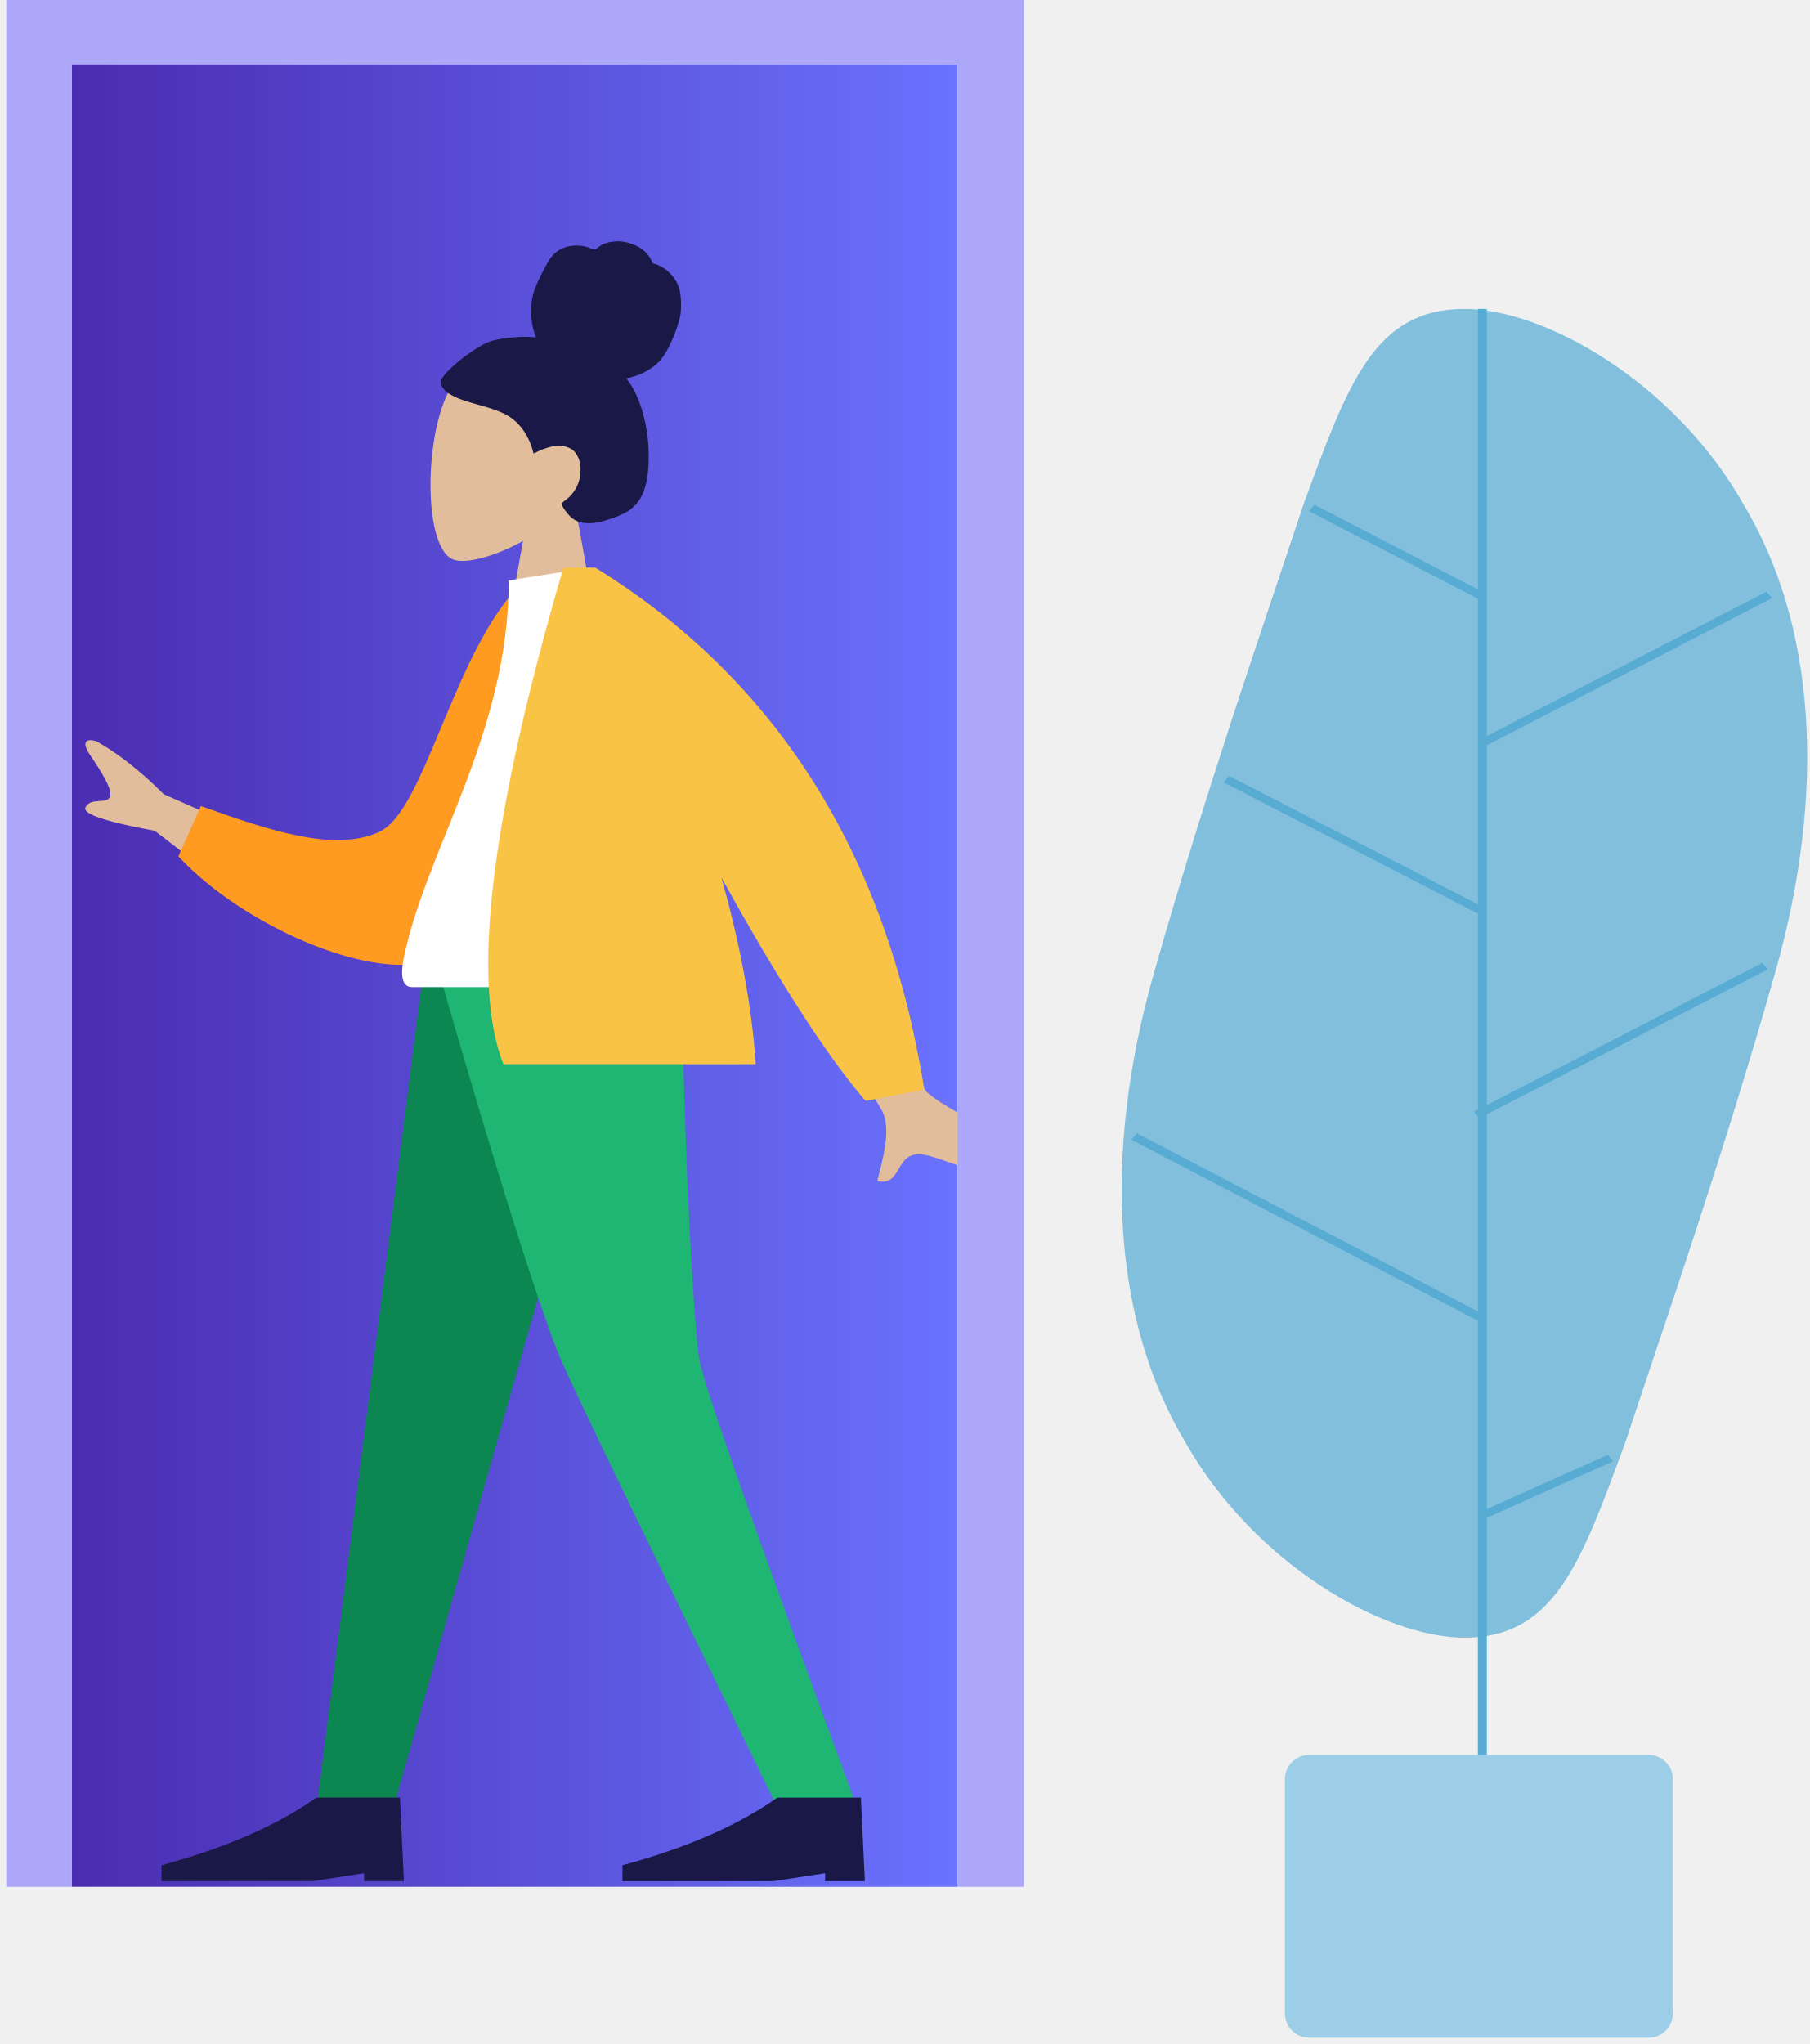
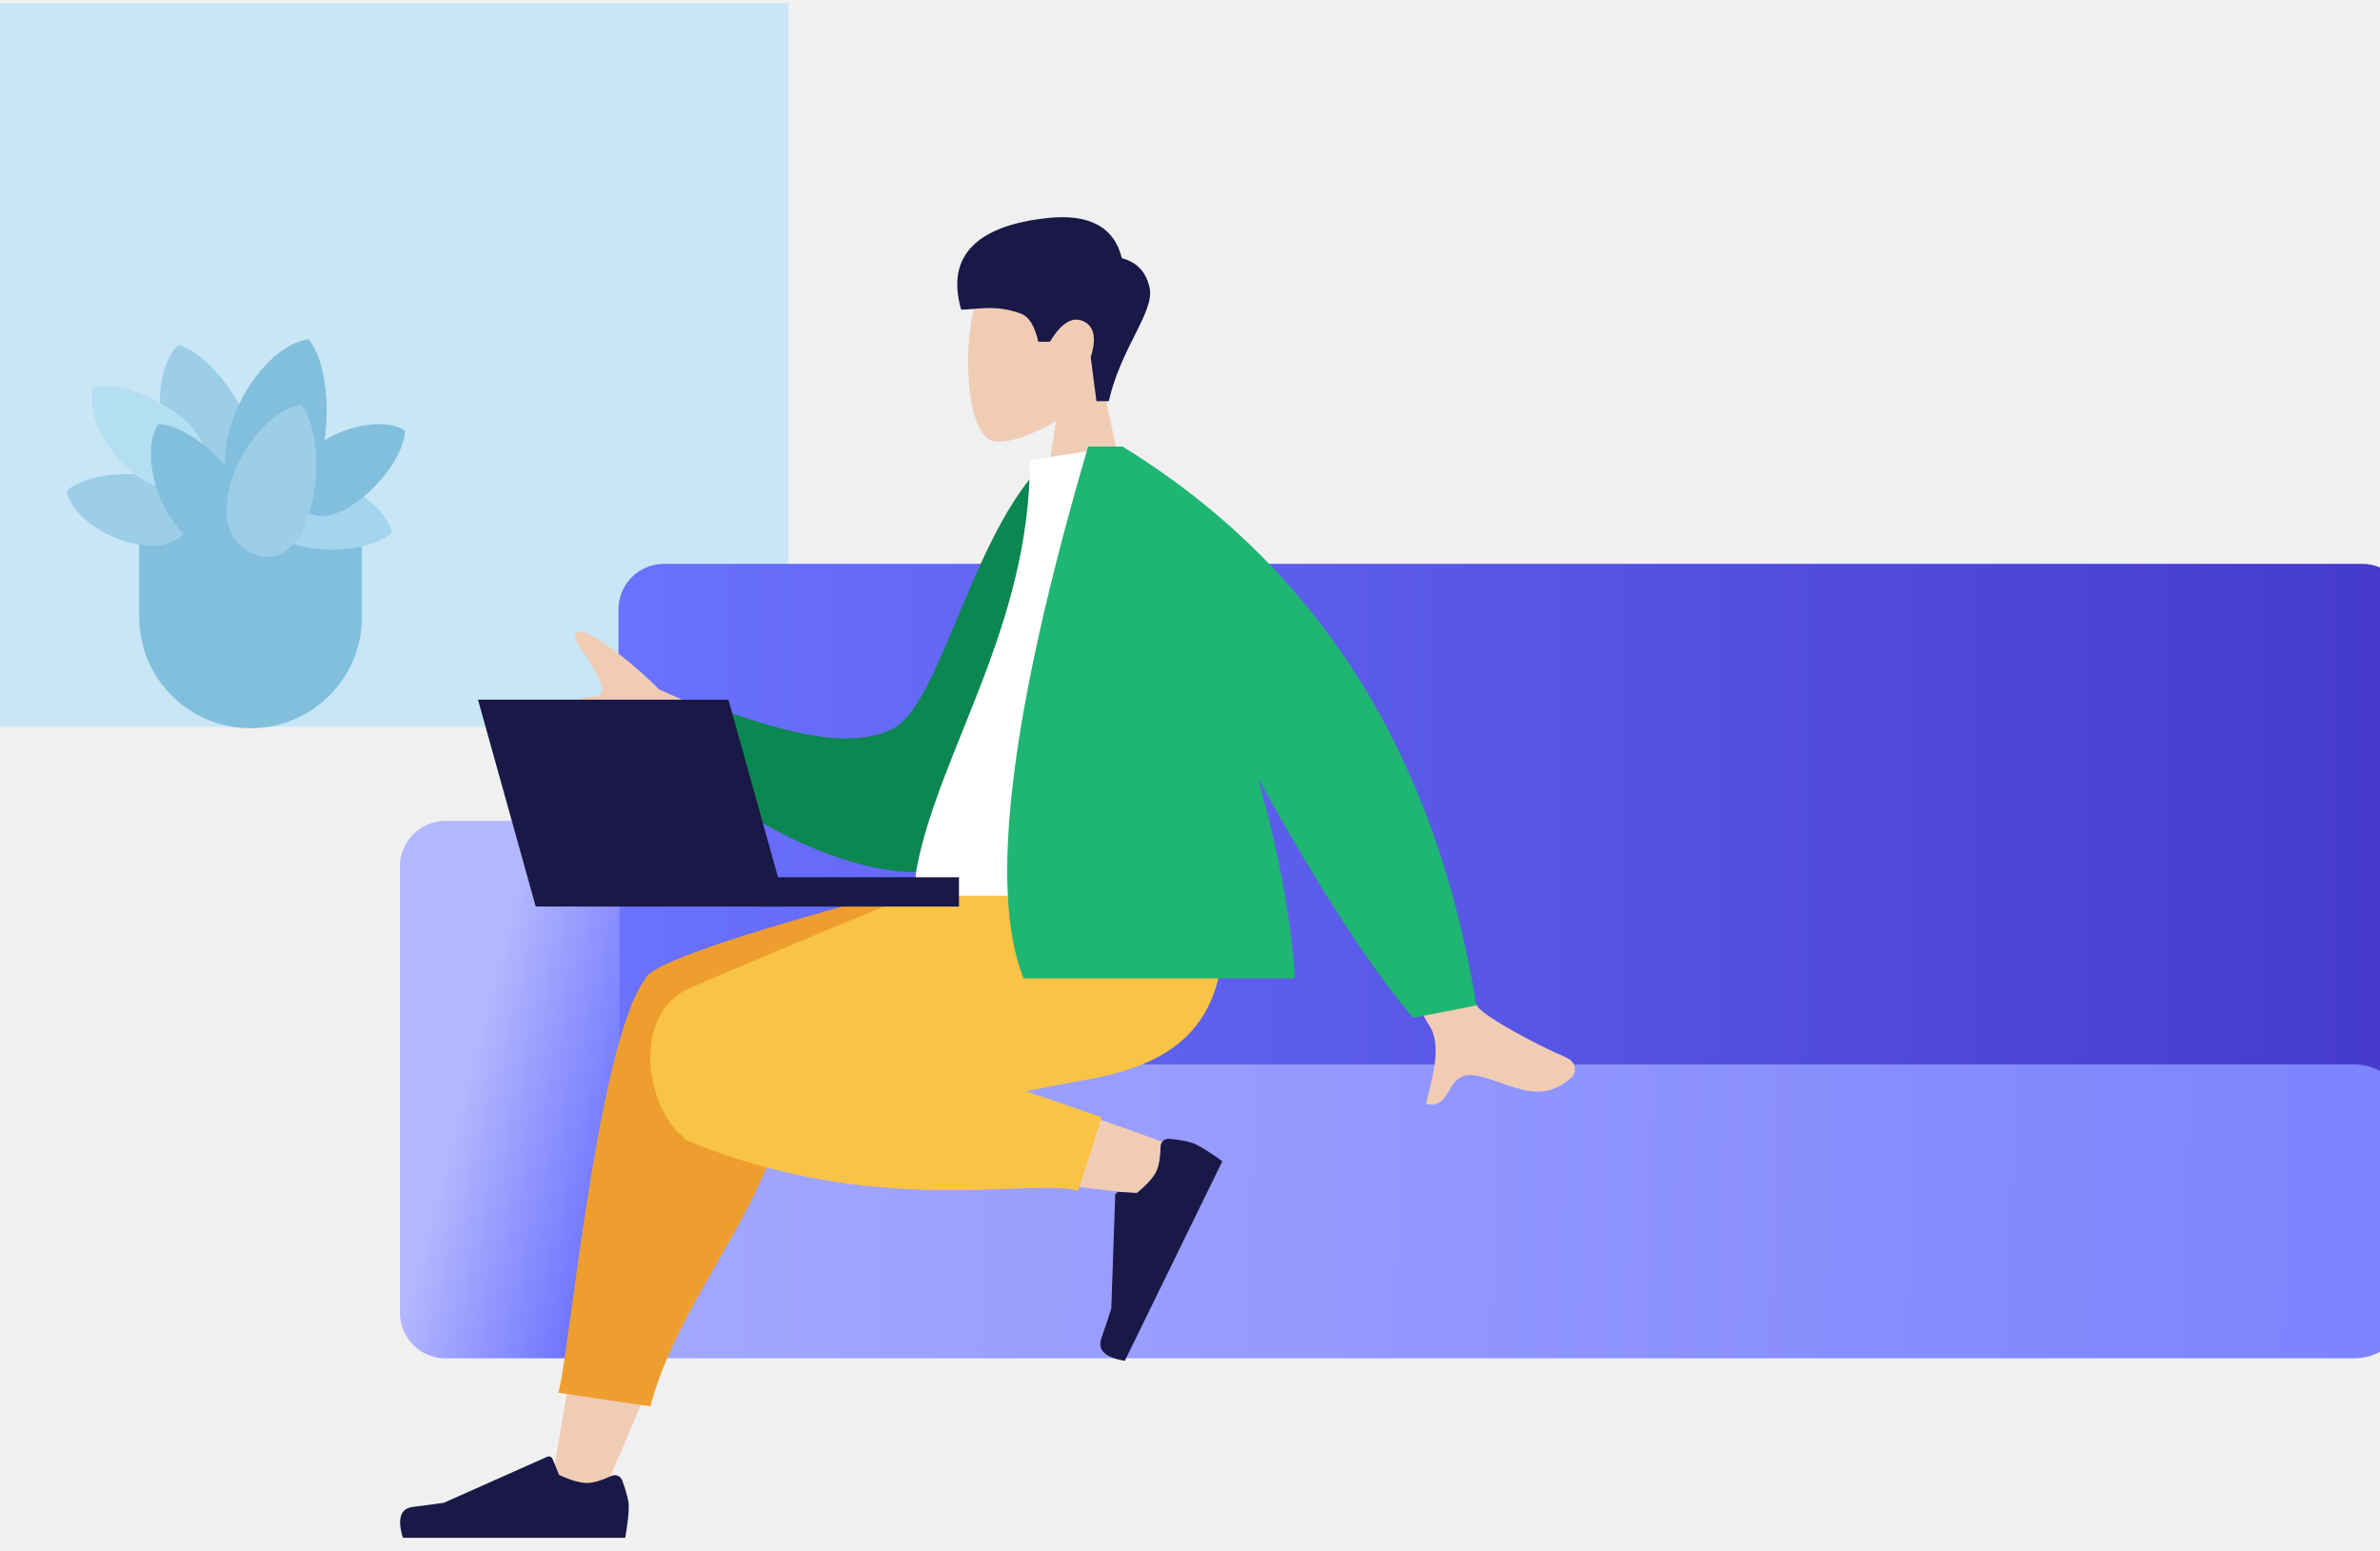
- <svg xmlns="http://www.w3.org/2000/svg" width="255" height="288" fill="none">
-   <path d="M10.105 9.04h124.848v256.807H10.105V9.04z" fill="url(#paint0_linear)" />
-   <path d="M80.937 70.62c2.893-3.144 4.913-7.05 4.754-11.513-.459-12.858-18.528-10.664-22.25-4.313-3.721 6.351-3.879 22.787.599 24.102 1.785.524 5.663-.472 9.651-2.675L70.638 93.37l14.478.506-4.179-23.255z" fill="#E1BD9B" />
-   <path d="M69.43 47.992c1.998-.53 4.877-.632 6.08-.452-.63-1.659-.84-3.49-.556-5.255.277-1.715 1.103-3.155 1.874-4.668.355-.697.754-1.389 1.331-1.911a4.326 4.326 0 012.083-1.019 5.51 5.51 0 012.355.08c.34.084.642.25.974.349.341.1.515-.108.772-.314.62-.496 1.51-.72 2.275-.786.857-.072 1.739.087 2.543.394.784.299 1.53.766 2.08 1.428.245.295.466.628.604.992.056.15.064.237.21.297.135.054.295.061.435.114 1.35.507 2.482 1.597 3.071 2.965.344.799.472 2.188.37 3.736-.102 1.548-1.653 5.543-3.022 6.972-1.223 1.275-2.982 2.084-4.665 2.405 1.064 1.297 1.747 2.894 2.237 4.51.532 1.757.835 3.574.907 5.416.067 1.75.015 3.598-.457 5.292-.441 1.584-1.311 2.866-2.717 3.65-.644.359-1.332.621-2.024.859-.681.234-1.365.461-2.074.581-1.343.227-2.878.126-3.868-.963-.357-.393-.747-.885-1.001-1.358-.092-.17-.146-.282-.023-.44.148-.191.382-.333.57-.48a5.153 5.153 0 001.956-3.353c.213-1.397-.104-3.22-1.456-3.881-1.67-.815-3.566-.013-5.102.743-.562-2.267-1.806-4.334-3.832-5.436-2.242-1.219-4.854-1.444-7.164-2.503-.602-.276-1.214-.587-1.646-1.122-.18-.223-.39-.512-.456-.802-.085-.38.17-.687.37-.974 1.056-1.523 4.967-4.536 6.966-5.066z" fill="#191847" />
-   <path d="M90.513 131.408l-20.3 71.1L55.4 254.913H44.597l15.74-123.505h30.176z" fill="#0C8751" />
-   <path d="M95.943 131.408c.47 36.646 2.07 56.634 2.564 59.963.493 3.329 7.947 24.51 22.364 63.542H109.68c-18.354-37.445-28.6-58.625-30.737-63.542-2.137-4.917-8.733-24.905-18.667-59.963h35.667z" fill="#1FB573" />
-   <path d="M121.871 265.059l-.56-11.782h-11.759c-5.576 3.928-12.855 7.107-21.838 9.538v2.244h21.278l7.28-1.122v1.122h5.599zM56.916 265.059l-.56-11.782h-11.76c-5.575 3.928-12.855 7.107-21.838 9.538v2.244h21.279l7.28-1.122v1.122h5.599z" fill="#191847" />
-   <path d="M41.818 120.161l-18.735-8.249c-3.282-3.279-6.452-5.772-9.508-7.477-.914-.292-2.475-.38-.81 2.06 1.666 2.439 3.31 5.081 2.644 5.936-.666.855-2.594-.089-3.356 1.301-.508.927 2.742 2.036 9.75 3.327l14.032 10.786 5.983-7.684zm75.744 2.272l-10.596 2.108c10.656 19.91 16.37 30.462 17.143 31.656 1.74 2.688.117 7.614-.483 10.208 3.762.878 2.278-4.798 7.038-3.613 4.345 1.082 8.029 3.858 12.08.114.498-.461.863-1.899-.835-2.637-4.231-1.839-10.482-5.282-11.496-6.618-1.382-1.823-5.666-12.229-12.851-31.218z" fill="#E1BD9B" />
-   <path d="M78.159 82.75l-4.472-.768c-9.74 9.465-13.715 32.202-20.206 35.212-6.137 2.846-14.836.092-25.177-3.626l-3.167 7.087c9.396 10.183 29.412 18.785 37.525 13.874 12.972-7.851 15.967-35.895 15.497-51.778z" fill="#FF9B21" />
-   <path d="M97.725 139.087H58.078c-1.811 0-1.47-2.617-1.208-3.938 3.022-15.241 14.821-31.671 14.821-53.367l11.436-1.794c9.46 15.22 12.73 33.959 14.598 59.099z" fill="#fff" />
-   <path d="M101.655 123.637c8.055 14.579 14.825 25.075 20.311 31.488l8.282-1.627c-5.335-33.2-20.784-57.703-46.347-73.51H79.39c-10.231 34.997-13.052 58.315-8.462 69.955h35.566c-.562-8.517-2.367-17.524-4.838-26.306z" fill="#F9C346" />
-   <path fill-rule="evenodd" clip-rule="evenodd" d="M250.121 137.134c-7.351 25.849-15.506 49.249-21.125 66.19-6.237 16.939-9.937 27.416-22.637 27.416-11.471 0-29.651-10.477-39.254-27.416-10.218-16.941-11.86-40.341-4.509-66.19 7.352-25.848 15.508-49.25 21.127-66.189 6.236-16.94 9.935-27.416 22.636-27.416 11.469 0 29.651 10.477 39.253 27.416 10.22 16.94 11.861 40.341 4.509 66.189z" fill="#81BFDD" />
-   <path fill-rule="evenodd" clip-rule="evenodd" d="M209.514 261.552h-1.262V43.529h1.262v218.023z" fill="#58ABD3" />
-   <path fill-rule="evenodd" clip-rule="evenodd" d="M208.622 84.548l-24.155-12.522.795-.892 24.155 12.522-.795.892zM208.732 128.969l-36.303-18.736.782-.898 36.303 18.735-.782.899zM208.138 186.027l-48.718-25.446.793-.896 48.719 25.446-.794.896zM209.043 105.252l-.791-.89 40.662-20.98.792.89-40.663 20.98zM208.461 157.547l-.791-.892 40.663-20.979.791.891-40.663 20.98zM209.161 214.021l-.715-.921 18.119-8.119.715.921-18.119 8.119z" fill="#58ABD3" />
-   <path fill-rule="evenodd" clip-rule="evenodd" d="M232.309 287.116a3.416 3.416 0 003.418-3.415v-33.022a3.416 3.416 0 00-3.418-3.415h-47.824a3.416 3.416 0 00-3.416 3.415v33.022a3.416 3.416 0 003.416 3.415h47.824z" fill="#9CCEE7" />
-   <path fill-rule="evenodd" clip-rule="evenodd" d="M.882 0v265.847h9.223V9.04h124.848v256.807h9.32V0H.883z" fill="#ADA7F9" />
+ <svg xmlns="http://www.w3.org/2000/svg" width="442" height="288" viewBox="0 0 442 288" fill="none">
+   <path d="M146.437 0.604V134.98H0V0.604H146.437Z" fill="#C8E6F5" />
+   <path fill-rule="evenodd" clip-rule="evenodd" d="M25.849 99.097H67.209V114.581C67.209 125.983 57.95 135.226 46.529 135.226C35.108 135.226 25.849 125.983 25.849 114.581V99.097Z" fill="#81BFDD" />
+   <path fill-rule="evenodd" clip-rule="evenodd" d="M35.529 96.603C38.527 86.856 17.924 85.963 12.327 91.189C14.035 99.26 32.53 106.35 35.529 96.603Z" fill="#9CCEE7" />
+   <path fill-rule="evenodd" clip-rule="evenodd" d="M42.45 91.514C54.369 88.335 42.055 66.474 33.103 64.057C25.924 71.02 30.532 94.694 42.45 91.514Z" fill="#9CCEE7" />
+   <path fill-rule="evenodd" clip-rule="evenodd" d="M49.596 93.5C46.598 103.247 67.201 104.14 72.798 98.915C71.09 90.843 52.595 83.753 49.596 93.5Z" fill="#A3D6EE" />
+   <path fill-rule="evenodd" clip-rule="evenodd" d="M36.314 88.637C43.95 81 25.131 69.866 17.308 71.967C14.903 80.386 28.679 96.274 36.314 88.637Z" fill="#B4DEF2" />
+   <path fill-rule="evenodd" clip-rule="evenodd" d="M55.211 92.963C60.102 101.902 75.053 87.624 75.203 79.945C68.241 75.573 50.32 84.023 55.211 92.963Z" fill="#81BFDD" />
+   <path fill-rule="evenodd" clip-rule="evenodd" d="M43.202 100.962C53.01 95.766 37.757 79.051 29.412 78.734C24.532 86.297 33.394 106.158 43.202 100.962Z" fill="#81BFDD" />
+   <path fill-rule="evenodd" clip-rule="evenodd" d="M47.634 94.762C60.735 99.878 63.958 71.28 57.32 62.982C46.065 64.581 34.533 89.645 47.634 94.762Z" fill="#81BFDD" />
+   <path fill-rule="evenodd" clip-rule="evenodd" d="M47.028 102.82C58.45 107.492 61.702 82.583 55.999 75.237C46.098 76.454 35.606 98.149 47.028 102.82Z" fill="#9CCEE7" />
+   <path d="M438.661 228.78H123.326C118.648 228.78 114.856 224.989 114.856 220.313V113.166C114.856 108.489 118.649 104.698 123.326 104.698H438.661C443.339 104.698 447.131 108.49 447.131 113.166V220.313C447.131 224.99 443.339 228.78 438.661 228.78Z" fill="url(#paint0_linear)" />
+   <path d="M82.739 252.229H106.603C111.281 252.229 115.073 248.438 115.073 243.762V160.9C115.073 156.223 111.28 152.433 106.603 152.433H82.739C78.061 152.433 74.269 156.224 74.269 160.9V243.762C74.269 248.438 78.061 252.229 82.739 252.229Z" fill="url(#paint1_linear)" />
+   <path d="M437.264 197.656H124.638C119.235 197.656 114.855 202.035 114.855 207.437V242.449C114.855 247.85 119.235 252.229 124.638 252.229H437.264C442.667 252.229 447.047 247.85 447.047 242.449V207.437C447.047 202.035 442.666 197.656 437.264 197.656Z" fill="url(#paint2_linear)" />
+   <path d="M196.094 144.455H176.547C176.31 144.455 176.118 144.262 176.118 144.025V127.089H176.977V143.596H196.094V144.455Z" fill="white" />
+   <path d="M204.686 71.002C208.086 67.011 210.387 62.12 210.003 56.64C208.895 40.849 186.912 44.323 182.636 52.293C178.36 60.263 178.868 80.479 184.394 81.903C186.598 82.471 191.293 81.08 196.072 78.2L193.072 99.418H210.782L204.686 71.002Z" fill="#F0CCB5" />
+   <path d="M205.919 74.495C208.14 64.608 214.467 57.867 213.5 53.448C212.856 50.502 211.139 48.669 208.349 47.951C206.907 42.11 202.253 39.625 194.389 40.498C182.592 41.806 175.392 46.708 178.502 57.496C181.36 57.496 184.81 56.461 189.581 58.234C191.095 58.796 192.178 60.54 192.83 63.465H194.986C197.078 59.993 199.142 58.718 201.176 59.638C203.21 60.558 203.672 62.793 202.563 66.343L203.625 74.495H205.919Z" fill="#191847" />
+   <path d="M111.274 278.725C120.655 257.98 127.439 239.916 130.162 230.386C134.825 214.067 138.372 199.708 139.268 194.345C141.406 181.558 122.823 180.813 120.367 187.168C116.649 196.787 110.158 228.391 102.36 276.127L111.274 278.725ZM220.086 213.622C211.479 210.222 181.338 199.585 166.801 196.575C162.624 195.711 158.575 194.907 154.769 194.181C143.454 192.023 137.592 212.418 148.49 213.985C175.628 217.887 214.101 221.917 217.394 222.369C222.008 223.003 225.495 215.758 220.086 213.622Z" fill="#F0CCB5" />
+   <path d="M147.824 188.569L194.379 164.889V159.734H188.843C143.803 171.202 120.787 178.551 119.797 181.781C119.786 181.816 119.776 181.851 119.767 181.886C119.745 181.915 119.722 181.945 119.7 181.975C110.774 194.241 105.429 254.122 103.674 258.606L120.778 261.155C127.321 236.914 148.254 220.026 147.698 190.992C147.848 190.14 147.886 189.333 147.824 188.569Z" fill="#EE9E2F" />
+   <path d="M190.511 202.632C194.771 201.78 198.694 201.019 202.05 200.431C223.732 196.632 230.054 185.035 226.316 159.734H186.368C179.843 161.607 145.93 175.817 128.335 183.375C116.689 188.377 120.36 206.409 126.955 211.102C126.991 211.39 127.11 211.586 127.321 211.673C162.797 226.364 190.861 218.656 200.237 221.119L204.573 207.451L190.511 202.632Z" fill="#F9C346" />
+   <path d="M217.147 211.462C219.472 211.684 221.122 212.033 222.098 212.508C223.285 213.086 224.92 214.126 227.005 215.629C226.333 217.004 220.296 229.357 208.894 252.688C205.235 252.099 203.784 250.705 204.544 248.506C205.304 246.307 205.916 244.472 206.382 243L207.107 222.031C207.121 221.627 207.46 221.311 207.864 221.325C207.871 221.326 207.878 221.326 207.885 221.326L211.117 221.529C212.953 220.045 214.165 218.703 214.752 217.502C215.228 216.526 215.492 214.986 215.543 212.883L215.543 212.883C215.562 212.076 216.234 211.437 217.042 211.456C217.077 211.457 217.112 211.459 217.147 211.462Z" fill="#191847" />
+   <path d="M115.543 274.879C116.362 277.064 116.772 278.699 116.772 279.783C116.772 281.102 116.552 283.027 116.112 285.558C114.58 285.558 100.815 285.558 74.817 285.558C73.744 282.014 74.364 280.1 76.676 279.817C78.988 279.535 80.909 279.28 82.438 279.052L101.631 270.503C102 270.338 102.433 270.504 102.598 270.873C102.601 270.879 102.603 270.885 102.606 270.892L103.84 273.882C105.98 274.88 107.719 275.379 109.057 275.379C110.145 275.379 111.646 274.94 113.562 274.063L113.562 274.063C114.297 273.726 115.166 274.048 115.503 274.783C115.517 274.815 115.531 274.847 115.543 274.879Z" fill="#191847" />
+   <path d="M148.986 139.703L122.457 128.062C117.81 123.435 113.322 119.918 108.995 117.511C107.7 117.1 105.489 116.975 107.848 120.418C110.207 123.861 112.534 127.588 111.591 128.794C110.648 130.001 107.918 128.669 106.839 130.631C106.12 131.939 110.723 133.504 120.647 135.325L140.515 150.546L148.986 139.703ZM256.24 142.909L241.237 145.883C256.325 173.978 264.416 188.868 265.511 190.554C267.975 194.347 265.676 201.298 264.827 204.958C270.153 206.197 268.053 198.187 274.793 199.86C280.945 201.386 286.162 205.304 291.899 200.02C292.604 199.371 293.12 197.34 290.715 196.299C284.724 193.704 275.873 188.846 274.438 186.96C272.481 184.388 266.415 169.705 256.24 142.909Z" fill="#F0CCB5" />
+   <path d="M200.46 86.824L194.129 85.739C180.339 99.104 174.712 131.213 165.523 135.464C156.834 139.482 144.518 135.594 129.877 130.343L125.394 140.352C138.696 154.731 167.034 166.879 178.521 159.944C196.886 148.856 201.126 109.254 200.46 86.824Z" fill="#0C8751" />
+   <path d="M228.058 166.318C202.673 166.318 184.001 166.318 172.041 166.318C169.481 166.318 169.963 162.625 170.333 160.762C174.604 139.254 191.274 116.07 191.274 85.455L207.432 82.923C220.797 104.4 225.419 130.842 228.058 166.318Z" fill="white" />
+   <path d="M233.645 144.543C245.065 165.124 254.664 179.942 262.442 188.996L274.183 186.698C266.62 139.83 244.717 105.238 208.475 82.923H208.29H202.077C187.571 132.329 183.572 165.248 190.08 181.68H240.505C239.707 169.656 237.149 156.941 233.645 144.543V144.543Z" fill="#1FB573" />
+   <path d="M178.095 162.9H140.668V168.341H178.095V162.9Z" fill="#191847" />
+   <path d="M88.771 129.924H135.281L146.004 168.341H99.494L88.771 129.924Z" fill="#191847" />
  <defs>
-     <linearGradient id="paint0_linear" x1="134.953" y1="137.443" x2="10.105" y2="137.443" gradientUnits="userSpaceOnUse">
+     <linearGradient id="paint0_linear" x1="114.856" y1="166.739" x2="447.131" y2="166.739" gradientUnits="userSpaceOnUse">
      <stop stop-color="#6A72FE" />
-       <stop offset="1" stop-color="#4A2CB1" />
+       <stop offset="1" stop-color="#453ACA" />
+     </linearGradient>
+     <linearGradient id="paint1_linear" x1="88.654" y1="192.829" x2="121.438" y2="201.483" gradientUnits="userSpaceOnUse">
+       <stop stop-color="#B3B7FE" />
+       <stop offset="1" stop-color="#686FFE" />
+     </linearGradient>
+     <linearGradient id="paint2_linear" x1="-13.06" y1="224.802" x2="592.721" y2="239.326" gradientUnits="userSpaceOnUse">
+       <stop stop-color="#B3B7FE" />
+       <stop offset="1" stop-color="#6A71FD" />
    </linearGradient>
  </defs>
</svg>
